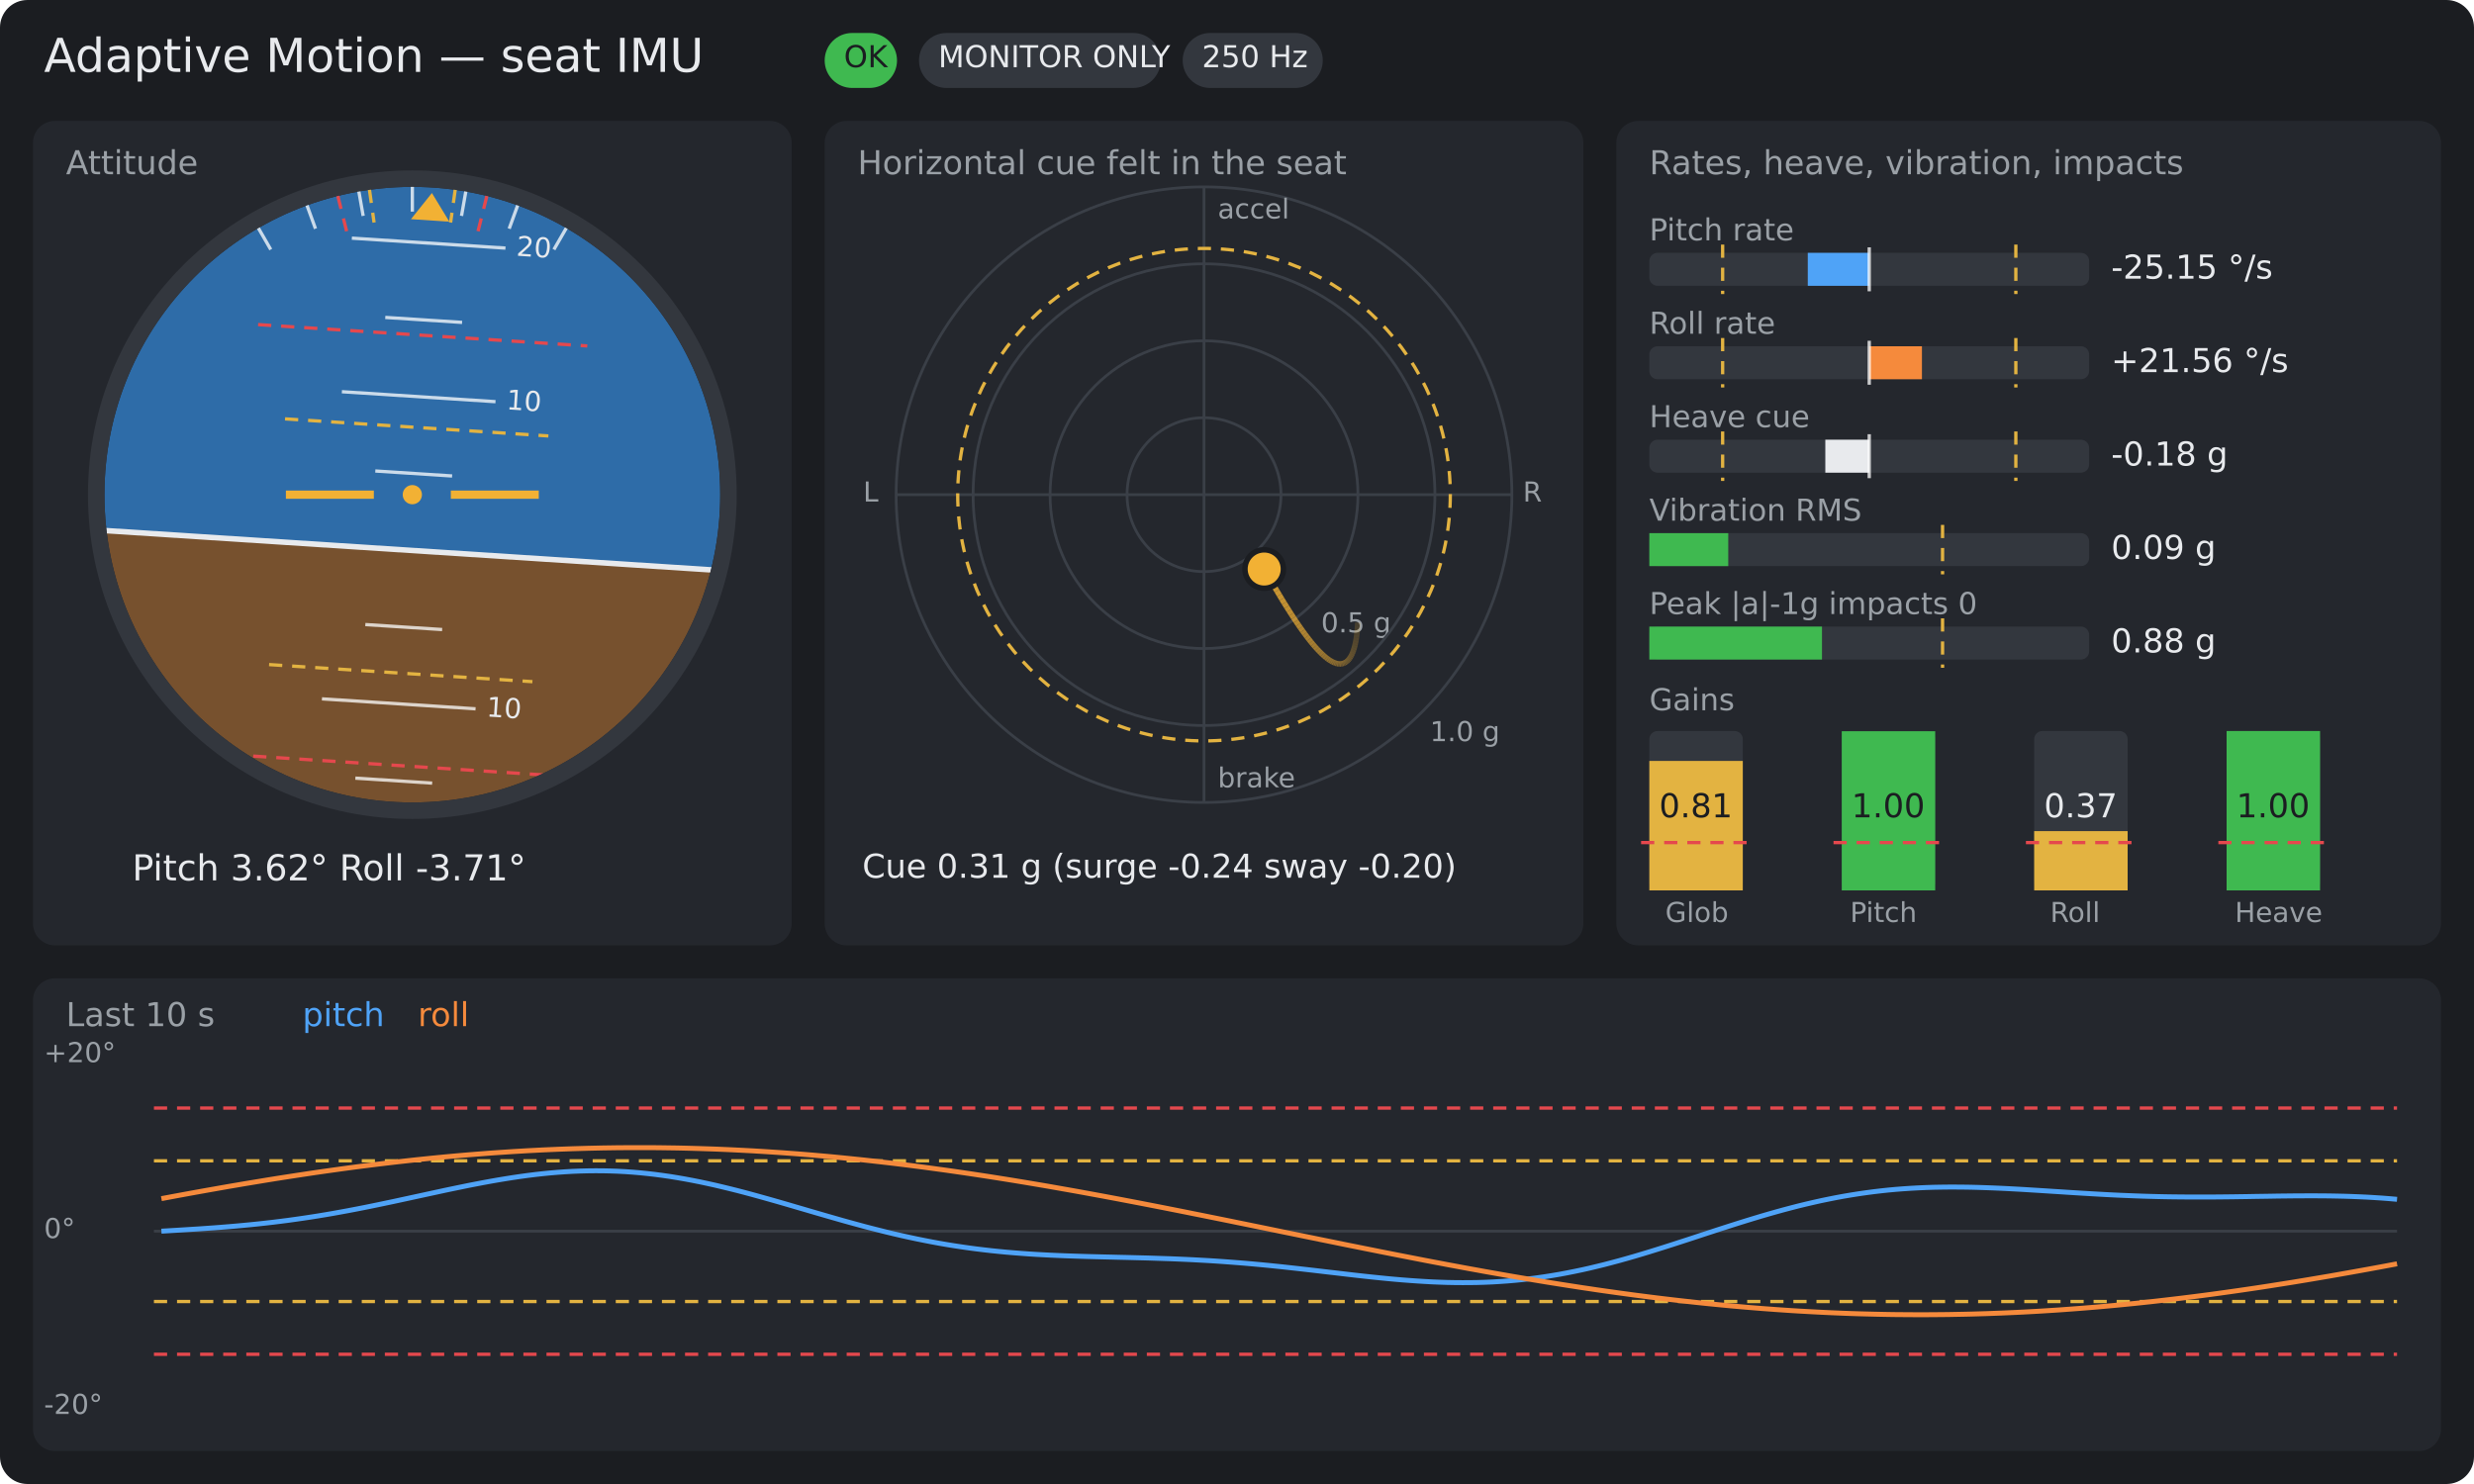
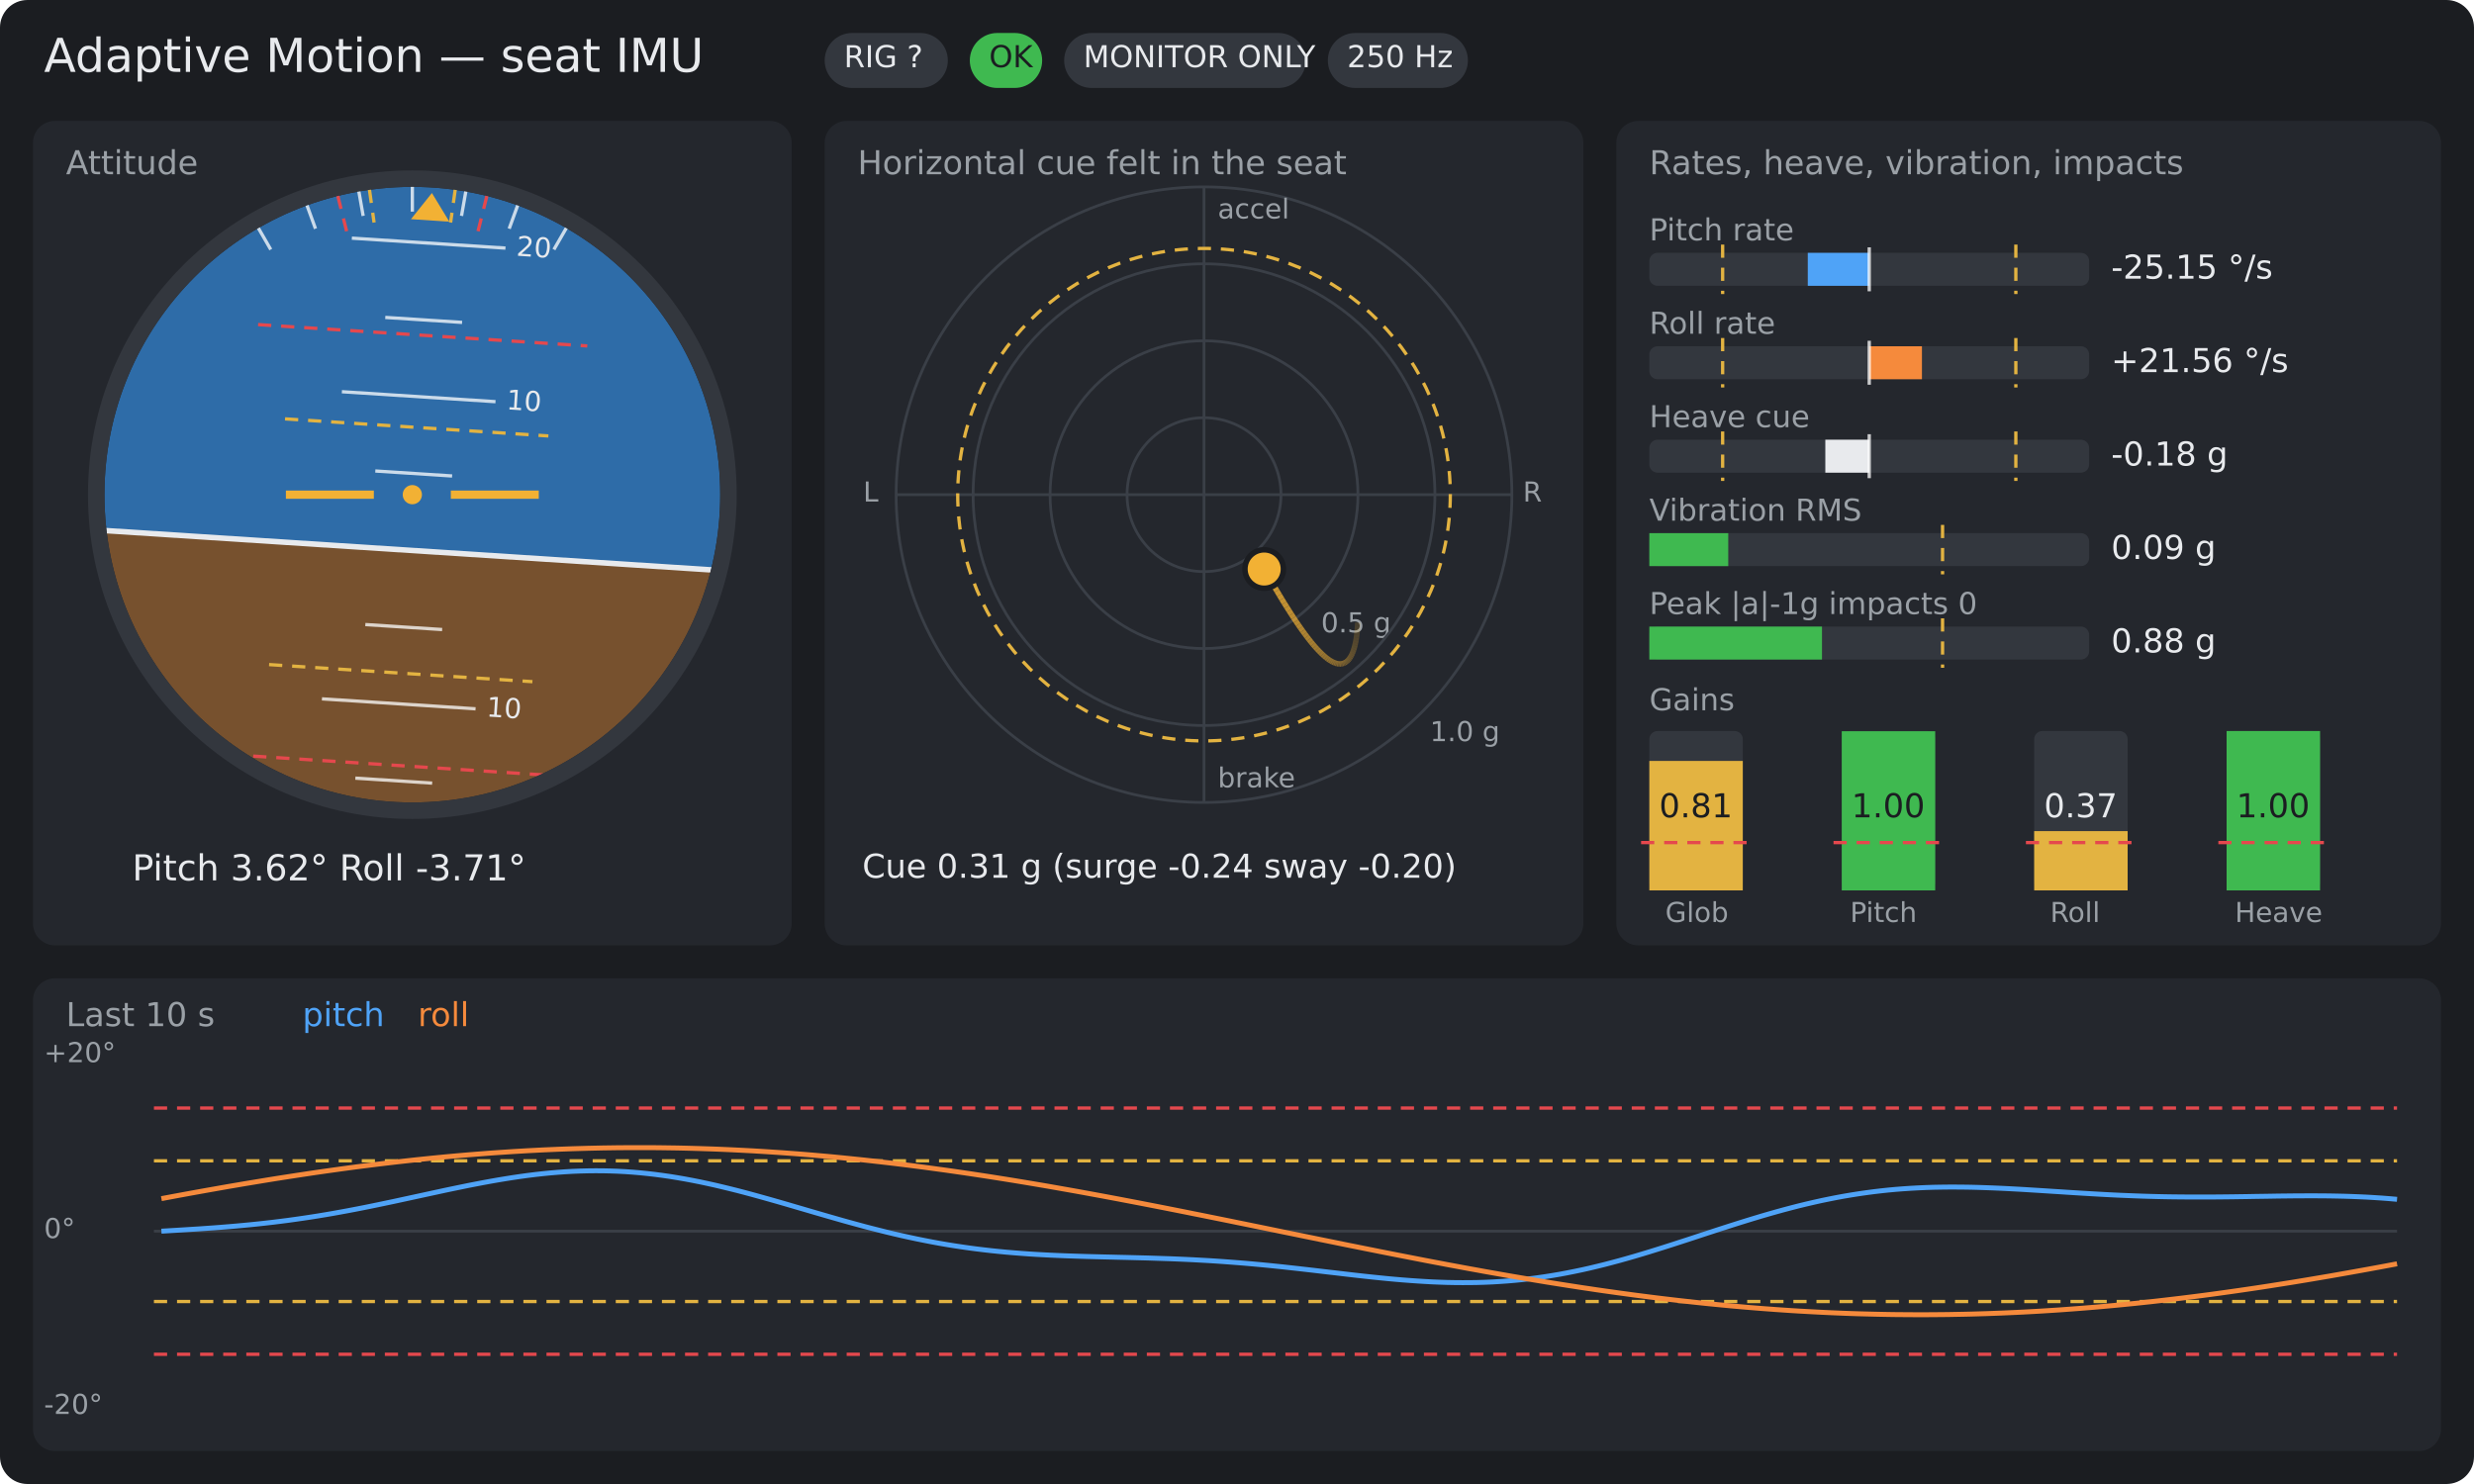
<svg xmlns="http://www.w3.org/2000/svg" width="900" height="540" viewBox="0 0 900 540">
  <g transform="translate(0,0)">
    <g transform="scale(1,1)">
      <rect x="0" y="0" width="900" height="540" rx="10" fill="rgba(27,29,33,1)" stroke="none" />
      <text x="16" y="26.15" font-family="Segoe UI, DejaVu Sans, sans-serif" font-size="17" fill="rgba(232,234,237,1)">Adaptive Motion — seat IMU</text>
-       <rect x="300" y="12" width="26.32" height="20" rx="10" fill="rgba(63,185,80,1)" stroke="none" />
-       <text x="307" y="24.45" font-family="Segoe UI, DejaVu Sans, sans-serif" font-size="11" fill="rgba(27,29,33,1)">OK</text>
-       <rect x="334.32" y="12" width="87.92" height="20" rx="10" fill="rgba(51,55,62,1)" stroke="none" />
-       <text x="341.32" y="24.45" font-family="Segoe UI, DejaVu Sans, sans-serif" font-size="11" fill="rgba(232,234,237,1)">MONITOR ONLY</text>
-       <rect x="430.24" y="12" width="50.96" height="20" rx="10" fill="rgba(51,55,62,1)" stroke="none" />
-       <text x="437.24" y="24.45" font-family="Segoe UI, DejaVu Sans, sans-serif" font-size="11" fill="rgba(232,234,237,1)">250 Hz</text>
+       <rect x="300" y="12" width="44.8" height="20" rx="10" fill="rgba(51,55,62,1)" stroke="none" />
+       <text x="307" y="24.45" font-family="Segoe UI, DejaVu Sans, sans-serif" font-size="11" fill="rgba(232,234,237,1)">RIG ?</text>
+       <rect x="352.8" y="12" width="26.32" height="20" rx="10" fill="rgba(63,185,80,1)" stroke="none" />
+       <text x="359.8" y="24.45" font-family="Segoe UI, DejaVu Sans, sans-serif" font-size="11" fill="rgba(27,29,33,1)">OK</text>
+       <rect x="387.12" y="12" width="87.92" height="20" rx="10" fill="rgba(51,55,62,1)" stroke="none" />
+       <text x="394.12" y="24.45" font-family="Segoe UI, DejaVu Sans, sans-serif" font-size="11" fill="rgba(232,234,237,1)">MONITOR ONLY</text>
+       <rect x="483.04" y="12" width="50.96" height="20" rx="10" fill="rgba(51,55,62,1)" stroke="none" />
+       <text x="490.04" y="24.45" font-family="Segoe UI, DejaVu Sans, sans-serif" font-size="11" fill="rgba(232,234,237,1)">250 Hz</text>
      <rect x="12" y="44" width="276" height="300" rx="8" fill="rgba(36,39,45,1)" stroke="none" />
      <rect x="300" y="44" width="276" height="300" rx="8" fill="rgba(36,39,45,1)" stroke="none" />
      <rect x="588" y="44" width="300" height="300" rx="8" fill="rgba(36,39,45,1)" stroke="none" />
      <rect x="12" y="356" width="876" height="172" rx="8" fill="rgba(36,39,45,1)" stroke="none" />
      <clipPath id="c1">
        <ellipse cx="150" cy="180" rx="112" ry="112" />
      </clipPath>
      <g clip-path="url(#c1)">
        <g transform="rotate(3.713,150,180)">
          <g transform="translate(0,20.274)">
            <rect x="-186" y="-156" width="672" height="336" rx="0" fill="rgba(46,108,168,1)" stroke="none" />
            <rect x="-186" y="180" width="672" height="336" rx="0" fill="rgba(119,81,46,1)" stroke="none" />
            <line x1="-186" y1="180" x2="486" y2="180" stroke="rgba(232,234,237,1)" stroke-width="2" />
            <line x1="122" y1="292" x2="178" y2="292" stroke="rgba(255,255,255,0.753)" stroke-width="1.2" />
            <text x="182" y="294.5" font-family="Segoe UI, DejaVu Sans, sans-serif" font-size="10" fill="rgba(232,234,237,1)">20</text>
            <line x1="136" y1="264" x2="164" y2="264" stroke="rgba(255,255,255,0.753)" stroke-width="1.2" />
            <line x1="122" y1="236" x2="178" y2="236" stroke="rgba(255,255,255,0.753)" stroke-width="1.2" />
            <text x="182" y="238.5" font-family="Segoe UI, DejaVu Sans, sans-serif" font-size="10" fill="rgba(232,234,237,1)">10</text>
            <line x1="136" y1="208" x2="164" y2="208" stroke="rgba(255,255,255,0.753)" stroke-width="1.2" />
            <line x1="136" y1="152" x2="164" y2="152" stroke="rgba(255,255,255,0.753)" stroke-width="1.2" />
            <line x1="122" y1="124" x2="178" y2="124" stroke="rgba(255,255,255,0.753)" stroke-width="1.2" />
            <text x="182" y="126.5" font-family="Segoe UI, DejaVu Sans, sans-serif" font-size="10" fill="rgba(232,234,237,1)">10</text>
            <line x1="136" y1="96" x2="164" y2="96" stroke="rgba(255,255,255,0.753)" stroke-width="1.2" />
            <line x1="122" y1="68" x2="178" y2="68" stroke="rgba(255,255,255,0.753)" stroke-width="1.2" />
            <text x="182" y="70.5" font-family="Segoe UI, DejaVu Sans, sans-serif" font-size="10" fill="rgba(232,234,237,1)">20</text>
            <line x1="102" y1="135.2" x2="198" y2="135.2" stroke="rgba(227,179,65,1)" stroke-width="1.2" stroke-dasharray="4.8,3.6" />
            <line x1="90" y1="101.6" x2="210" y2="101.6" stroke="rgba(229,72,77,1)" stroke-width="1.2" stroke-dasharray="4.8,3.6" />
            <line x1="102" y1="224.8" x2="198" y2="224.8" stroke="rgba(227,179,65,1)" stroke-width="1.2" stroke-dasharray="4.8,3.6" />
            <line x1="90" y1="258.4" x2="210" y2="258.4" stroke="rgba(229,72,77,1)" stroke-width="1.2" stroke-dasharray="4.8,3.6" />
          </g>
        </g>
      </g>
      <ellipse cx="150" cy="180" rx="115" ry="115" fill="none" stroke="rgba(51,55,62,1)" stroke-width="6" />
      <line x1="206" y1="83.01" x2="201.5" y2="90.8" stroke="rgba(255,255,255,0.753)" stroke-width="1.2" />
      <line x1="188.31" y1="74.75" x2="185.23" y2="83.21" stroke="rgba(255,255,255,0.753)" stroke-width="1.2" />
      <line x1="169.45" y1="69.7" x2="167.89" y2="78.56" stroke="rgba(255,255,255,0.753)" stroke-width="1.2" />
      <line x1="150" y1="68" x2="150" y2="77" stroke="rgba(255,255,255,0.753)" stroke-width="1.2" />
      <line x1="130.55" y1="69.7" x2="132.11" y2="78.56" stroke="rgba(255,255,255,0.753)" stroke-width="1.2" />
      <line x1="111.69" y1="74.75" x2="114.77" y2="83.21" stroke="rgba(255,255,255,0.753)" stroke-width="1.2" />
      <line x1="94" y1="83.01" x2="98.5" y2="90.8" stroke="rgba(255,255,255,0.753)" stroke-width="1.2" />
      <line x1="134.41" y1="69.09" x2="136.08" y2="80.97" stroke="rgba(227,179,65,1)" stroke-width="1.2" stroke-dasharray="4.8,3.6" />
      <line x1="165.59" y1="69.09" x2="163.92" y2="80.97" stroke="rgba(227,179,65,1)" stroke-width="1.2" stroke-dasharray="4.8,3.6" />
      <line x1="122.9" y1="71.33" x2="126.29" y2="84.91" stroke="rgba(229,72,77,1)" stroke-width="1.2" stroke-dasharray="4.8,3.6" />
      <line x1="177.1" y1="71.33" x2="173.71" y2="84.91" stroke="rgba(229,72,77,1)" stroke-width="1.2" stroke-dasharray="4.8,3.6" />
      <g transform="rotate(3.713,150,180)">
        <path d="M150 70 L143 80 L157 80 Z" fill="rgba(242,177,52,1)" stroke="none" />
      </g>
      <line x1="104" y1="180" x2="136" y2="180" stroke="rgba(242,177,52,1)" stroke-width="3" />
      <line x1="164" y1="180" x2="196" y2="180" stroke="rgba(242,177,52,1)" stroke-width="3" />
      <ellipse cx="150" cy="180" rx="3.5" ry="3.5" fill="rgba(242,177,52,1)" stroke="none" />
      <text x="48.08" y="320.35" font-family="Segoe UI, DejaVu Sans, sans-serif" font-size="13" fill="rgba(232,234,237,1)">Pitch   3.62°   Roll  -3.71°</text>
      <text x="24" y="63.4" font-family="Segoe UI, DejaVu Sans, sans-serif" font-size="12" fill="rgba(154,160,166,1)">Attitude</text>
      <ellipse cx="438" cy="180" rx="28" ry="28" fill="none" stroke="rgba(58,63,71,1)" stroke-width="1" />
      <ellipse cx="438" cy="180" rx="56" ry="56" fill="none" stroke="rgba(58,63,71,1)" stroke-width="1" />
      <text x="480.59" y="230.09" font-family="Segoe UI, DejaVu Sans, sans-serif" font-size="10" fill="rgba(154,160,166,1)">0.5 g</text>
      <ellipse cx="438" cy="180" rx="84" ry="84" fill="none" stroke="rgba(58,63,71,1)" stroke-width="1" />
      <ellipse cx="438" cy="180" rx="112" ry="112" fill="none" stroke="rgba(58,63,71,1)" stroke-width="1" />
      <text x="520.18" y="269.68" font-family="Segoe UI, DejaVu Sans, sans-serif" font-size="10" fill="rgba(154,160,166,1)">1.0 g</text>
      <line x1="326" y1="180" x2="550" y2="180" stroke="rgba(58,63,71,1)" stroke-width="1" />
      <line x1="438" y1="68" x2="438" y2="292" stroke="rgba(58,63,71,1)" stroke-width="1" />
      <ellipse cx="438" cy="180" rx="89.6" ry="89.6" fill="none" stroke="rgba(227,179,65,1)" stroke-width="1.2" stroke-dasharray="4.8,3.6" />
      <text x="443" y="79.5" font-family="Segoe UI, DejaVu Sans, sans-serif" font-size="10" fill="rgba(154,160,166,1)">accel</text>
      <text x="443" y="286.5" font-family="Segoe UI, DejaVu Sans, sans-serif" font-size="10" fill="rgba(154,160,166,1)">brake</text>
      <text x="314" y="182.5" font-family="Segoe UI, DejaVu Sans, sans-serif" font-size="10" fill="rgba(154,160,166,1)">L</text>
      <text x="554" y="182.5" font-family="Segoe UI, DejaVu Sans, sans-serif" font-size="10" fill="rgba(154,160,166,1)">R</text>
      <line x1="493.93" y1="226.55" x2="493.87" y2="227.74" stroke="rgba(242,177,52,0.165)" stroke-width="2" />
      <line x1="493.87" y1="227.74" x2="493.79" y2="228.89" stroke="rgba(242,177,52,0.176)" stroke-width="2" />
      <line x1="493.79" y1="228.89" x2="493.69" y2="229.99" stroke="rgba(242,177,52,0.188)" stroke-width="2" />
      <line x1="493.69" y1="229.99" x2="493.57" y2="231.05" stroke="rgba(242,177,52,0.2)" stroke-width="2" />
      <line x1="493.57" y1="231.05" x2="493.43" y2="232.06" stroke="rgba(242,177,52,0.212)" stroke-width="2" />
      <line x1="493.43" y1="232.06" x2="493.28" y2="233.02" stroke="rgba(242,177,52,0.224)" stroke-width="2" />
      <line x1="493.28" y1="233.02" x2="493.1" y2="233.94" stroke="rgba(242,177,52,0.235)" stroke-width="2" />
      <line x1="493.1" y1="233.94" x2="492.91" y2="234.81" stroke="rgba(242,177,52,0.247)" stroke-width="2" />
      <line x1="492.91" y1="234.81" x2="492.7" y2="235.63" stroke="rgba(242,177,52,0.259)" stroke-width="2" />
      <line x1="492.7" y1="235.63" x2="492.47" y2="236.4" stroke="rgba(242,177,52,0.271)" stroke-width="2" />
      <line x1="492.47" y1="236.4" x2="492.22" y2="237.11" stroke="rgba(242,177,52,0.278)" stroke-width="2" />
      <line x1="492.22" y1="237.11" x2="491.96" y2="237.78" stroke="rgba(242,177,52,0.29)" stroke-width="2" />
      <line x1="491.96" y1="237.78" x2="491.67" y2="238.4" stroke="rgba(242,177,52,0.302)" stroke-width="2" />
      <line x1="491.67" y1="238.4" x2="491.37" y2="238.96" stroke="rgba(242,177,52,0.314)" stroke-width="2" />
      <line x1="491.37" y1="238.96" x2="491.05" y2="239.47" stroke="rgba(242,177,52,0.325)" stroke-width="2" />
      <line x1="491.05" y1="239.47" x2="490.71" y2="239.92" stroke="rgba(242,177,52,0.337)" stroke-width="2" />
      <line x1="490.71" y1="239.92" x2="490.36" y2="240.32" stroke="rgba(242,177,52,0.349)" stroke-width="2" />
      <line x1="490.36" y1="240.32" x2="489.99" y2="240.67" stroke="rgba(242,177,52,0.361)" stroke-width="2" />
      <line x1="489.99" y1="240.67" x2="489.6" y2="240.96" stroke="rgba(242,177,52,0.373)" stroke-width="2" />
      <line x1="489.6" y1="240.96" x2="489.19" y2="241.2" stroke="rgba(242,177,52,0.384)" stroke-width="2" />
      <line x1="489.19" y1="241.2" x2="488.76" y2="241.38" stroke="rgba(242,177,52,0.392)" stroke-width="2" />
      <line x1="488.76" y1="241.38" x2="488.32" y2="241.51" stroke="rgba(242,177,52,0.404)" stroke-width="2" />
      <line x1="488.32" y1="241.51" x2="487.86" y2="241.58" stroke="rgba(242,177,52,0.416)" stroke-width="2" />
      <line x1="487.86" y1="241.58" x2="487.39" y2="241.6" stroke="rgba(242,177,52,0.427)" stroke-width="2" />
      <line x1="487.39" y1="241.6" x2="486.89" y2="241.56" stroke="rgba(242,177,52,0.439)" stroke-width="2" />
      <line x1="486.89" y1="241.56" x2="486.38" y2="241.47" stroke="rgba(242,177,52,0.451)" stroke-width="2" />
      <line x1="486.38" y1="241.47" x2="485.86" y2="241.32" stroke="rgba(242,177,52,0.463)" stroke-width="2" />
      <line x1="485.86" y1="241.32" x2="485.32" y2="241.11" stroke="rgba(242,177,52,0.475)" stroke-width="2" />
      <line x1="485.32" y1="241.11" x2="484.76" y2="240.85" stroke="rgba(242,177,52,0.486)" stroke-width="2" />
      <line x1="484.76" y1="240.85" x2="484.19" y2="240.54" stroke="rgba(242,177,52,0.498)" stroke-width="2" />
      <line x1="484.19" y1="240.54" x2="483.6" y2="240.17" stroke="rgba(242,177,52,0.51)" stroke-width="2" />
      <line x1="483.6" y1="240.17" x2="483" y2="239.75" stroke="rgba(242,177,52,0.518)" stroke-width="2" />
      <line x1="483" y1="239.75" x2="482.38" y2="239.27" stroke="rgba(242,177,52,0.529)" stroke-width="2" />
      <line x1="482.38" y1="239.27" x2="481.74" y2="238.74" stroke="rgba(242,177,52,0.541)" stroke-width="2" />
      <line x1="481.74" y1="238.74" x2="481.1" y2="238.16" stroke="rgba(242,177,52,0.553)" stroke-width="2" />
      <line x1="481.1" y1="238.16" x2="480.43" y2="237.52" stroke="rgba(242,177,52,0.565)" stroke-width="2" />
      <line x1="480.43" y1="237.52" x2="479.76" y2="236.83" stroke="rgba(242,177,52,0.576)" stroke-width="2" />
      <line x1="479.76" y1="236.83" x2="479.07" y2="236.09" stroke="rgba(242,177,52,0.588)" stroke-width="2" />
      <line x1="479.07" y1="236.09" x2="478.36" y2="235.31" stroke="rgba(242,177,52,0.6)" stroke-width="2" />
      <line x1="478.36" y1="235.31" x2="477.64" y2="234.47" stroke="rgba(242,177,52,0.612)" stroke-width="2" />
      <line x1="477.64" y1="234.47" x2="476.91" y2="233.58" stroke="rgba(242,177,52,0.624)" stroke-width="2" />
      <line x1="476.91" y1="233.58" x2="476.17" y2="232.64" stroke="rgba(242,177,52,0.631)" stroke-width="2" />
      <line x1="476.17" y1="232.64" x2="475.41" y2="231.66" stroke="rgba(242,177,52,0.643)" stroke-width="2" />
      <line x1="475.41" y1="231.66" x2="474.64" y2="230.63" stroke="rgba(242,177,52,0.655)" stroke-width="2" />
      <line x1="474.64" y1="230.63" x2="473.86" y2="229.56" stroke="rgba(242,177,52,0.667)" stroke-width="2" />
      <line x1="473.86" y1="229.56" x2="473.06" y2="228.44" stroke="rgba(242,177,52,0.678)" stroke-width="2" />
      <line x1="473.06" y1="228.44" x2="472.25" y2="227.27" stroke="rgba(242,177,52,0.69)" stroke-width="2" />
      <line x1="472.25" y1="227.27" x2="471.44" y2="226.07" stroke="rgba(242,177,52,0.702)" stroke-width="2" />
      <line x1="471.44" y1="226.07" x2="470.61" y2="224.82" stroke="rgba(242,177,52,0.714)" stroke-width="2" />
      <line x1="470.61" y1="224.82" x2="469.77" y2="223.53" stroke="rgba(242,177,52,0.725)" stroke-width="2" />
      <line x1="469.77" y1="223.53" x2="468.92" y2="222.2" stroke="rgba(242,177,52,0.737)" stroke-width="2" />
      <line x1="468.92" y1="222.2" x2="468.06" y2="220.84" stroke="rgba(242,177,52,0.745)" stroke-width="2" />
      <line x1="468.06" y1="220.84" x2="467.18" y2="219.44" stroke="rgba(242,177,52,0.757)" stroke-width="2" />
      <line x1="467.18" y1="219.44" x2="466.3" y2="218" stroke="rgba(242,177,52,0.769)" stroke-width="2" />
      <line x1="466.3" y1="218" x2="465.41" y2="216.53" stroke="rgba(242,177,52,0.78)" stroke-width="2" />
      <line x1="465.41" y1="216.53" x2="464.51" y2="215.02" stroke="rgba(242,177,52,0.792)" stroke-width="2" />
      <line x1="464.51" y1="215.02" x2="463.6" y2="213.49" stroke="rgba(242,177,52,0.804)" stroke-width="2" />
      <line x1="463.6" y1="213.49" x2="462.69" y2="211.92" stroke="rgba(242,177,52,0.816)" stroke-width="2" />
      <line x1="462.69" y1="211.92" x2="461.76" y2="210.33" stroke="rgba(242,177,52,0.827)" stroke-width="2" />
      <line x1="461.76" y1="210.33" x2="460.83" y2="208.71" stroke="rgba(242,177,52,0.839)" stroke-width="2" />
      <line x1="460.83" y1="208.71" x2="459.89" y2="207.06" stroke="rgba(242,177,52,0.851)" stroke-width="2" />
      <ellipse cx="459.89" cy="207.06" rx="7" ry="7" fill="rgba(242,177,52,1)" stroke="rgba(27,29,33,1)" stroke-width="2" />
      <text x="313.68" y="319.4" font-family="Segoe UI, DejaVu Sans, sans-serif" font-size="12" fill="rgba(232,234,237,1)">Cue 0.31 g  (surge -0.24  sway -0.20)</text>
      <text x="312" y="63.4" font-family="Segoe UI, DejaVu Sans, sans-serif" font-size="12" fill="rgba(154,160,166,1)">Horizontal cue felt in the seat</text>
      <text x="600" y="63.4" font-family="Segoe UI, DejaVu Sans, sans-serif" font-size="12" fill="rgba(154,160,166,1)">Rates, heave, vibration, impacts</text>
      <text x="600" y="87.45" font-family="Segoe UI, DejaVu Sans, sans-serif" font-size="11" fill="rgba(154,160,166,1)">Pitch rate</text>
      <rect x="600" y="92" width="160" height="12" rx="3" fill="rgba(51,55,62,1)" stroke="none" />
      <rect x="657.64" y="92" width="22.36" height="12" rx="0" fill="rgba(79,163,247,1)" stroke="none" />
      <line x1="733.33" y1="89" x2="733.33" y2="107" stroke="rgba(227,179,65,1)" stroke-width="1.2" stroke-dasharray="4.8,3.6" />
      <line x1="626.67" y1="89" x2="626.67" y2="107" stroke="rgba(227,179,65,1)" stroke-width="1.2" stroke-dasharray="4.8,3.6" />
      <line x1="680" y1="90" x2="680" y2="106" stroke="rgba(255,255,255,0.753)" stroke-width="1.2" />
      <text x="768" y="101.4" font-family="Segoe UI, DejaVu Sans, sans-serif" font-size="12" fill="rgba(232,234,237,1)">-25.15 °/s</text>
      <text x="600" y="121.45" font-family="Segoe UI, DejaVu Sans, sans-serif" font-size="11" fill="rgba(154,160,166,1)">Roll rate</text>
      <rect x="600" y="126" width="160" height="12" rx="3" fill="rgba(51,55,62,1)" stroke="none" />
      <rect x="680" y="126" width="19.17" height="12" rx="0" fill="rgba(245,138,60,1)" stroke="none" />
      <line x1="733.33" y1="123" x2="733.33" y2="141" stroke="rgba(227,179,65,1)" stroke-width="1.2" stroke-dasharray="4.8,3.6" />
      <line x1="626.67" y1="123" x2="626.67" y2="141" stroke="rgba(227,179,65,1)" stroke-width="1.2" stroke-dasharray="4.8,3.6" />
      <line x1="680" y1="124" x2="680" y2="140" stroke="rgba(255,255,255,0.753)" stroke-width="1.2" />
      <text x="768" y="135.4" font-family="Segoe UI, DejaVu Sans, sans-serif" font-size="12" fill="rgba(232,234,237,1)">+21.56 °/s</text>
      <text x="600" y="155.45" font-family="Segoe UI, DejaVu Sans, sans-serif" font-size="11" fill="rgba(154,160,166,1)">Heave cue</text>
      <rect x="600" y="160" width="160" height="12" rx="3" fill="rgba(51,55,62,1)" stroke="none" />
      <rect x="664.02" y="160" width="15.98" height="12" rx="0" fill="rgba(232,234,237,1)" stroke="none" />
      <line x1="733.33" y1="157" x2="733.33" y2="175" stroke="rgba(227,179,65,1)" stroke-width="1.2" stroke-dasharray="4.8,3.6" />
      <line x1="626.67" y1="157" x2="626.67" y2="175" stroke="rgba(227,179,65,1)" stroke-width="1.2" stroke-dasharray="4.8,3.6" />
      <line x1="680" y1="158" x2="680" y2="174" stroke="rgba(255,255,255,0.753)" stroke-width="1.2" />
      <text x="768" y="169.4" font-family="Segoe UI, DejaVu Sans, sans-serif" font-size="12" fill="rgba(232,234,237,1)">-0.18 g</text>
      <text x="600" y="189.45" font-family="Segoe UI, DejaVu Sans, sans-serif" font-size="11" fill="rgba(154,160,166,1)">Vibration RMS</text>
      <rect x="600" y="194" width="160" height="12" rx="3" fill="rgba(51,55,62,1)" stroke="none" />
      <rect x="600" y="194" width="28.71" height="12" rx="0" fill="rgba(63,185,80,1)" stroke="none" />
      <line x1="706.67" y1="191" x2="706.67" y2="209" stroke="rgba(227,179,65,1)" stroke-width="1.2" stroke-dasharray="4.8,3.6" />
      <text x="768" y="203.4" font-family="Segoe UI, DejaVu Sans, sans-serif" font-size="12" fill="rgba(232,234,237,1)">0.09 g</text>
      <text x="600" y="223.45" font-family="Segoe UI, DejaVu Sans, sans-serif" font-size="11" fill="rgba(154,160,166,1)">Peak |a|-1g   impacts 0</text>
      <rect x="600" y="228" width="160" height="12" rx="3" fill="rgba(51,55,62,1)" stroke="none" />
      <rect x="600" y="228" width="62.81" height="12" rx="0" fill="rgba(63,185,80,1)" stroke="none" />
      <line x1="706.67" y1="225" x2="706.67" y2="243" stroke="rgba(227,179,65,1)" stroke-width="1.2" stroke-dasharray="4.8,3.6" />
      <text x="768" y="237.4" font-family="Segoe UI, DejaVu Sans, sans-serif" font-size="12" fill="rgba(232,234,237,1)">0.88 g</text>
      <text x="600" y="258.45" font-family="Segoe UI, DejaVu Sans, sans-serif" font-size="11" fill="rgba(154,160,166,1)">Gains</text>
      <rect x="600" y="266" width="34" height="58" rx="3" fill="rgba(51,55,62,1)" stroke="none" />
      <rect x="600" y="276.89" width="34" height="47.11" rx="0" fill="rgba(227,179,65,1)" stroke="none" />
      <line x1="597" y1="306.6" x2="637" y2="306.6" stroke="rgba(229,72,77,1)" stroke-width="1.2" stroke-dasharray="4.8,3.6" />
      <text x="603.56" y="297.4" font-family="Segoe UI, DejaVu Sans, sans-serif" font-size="12" fill="rgba(27,29,33,1)">0.81</text>
      <text x="605.8" y="335.5" font-family="Segoe UI, DejaVu Sans, sans-serif" font-size="10" fill="rgba(154,160,166,1)">Glob</text>
      <rect x="670" y="266" width="34" height="58" rx="3" fill="rgba(51,55,62,1)" stroke="none" />
      <rect x="670" y="266.08" width="34" height="57.92" rx="0" fill="rgba(63,185,80,1)" stroke="none" />
      <line x1="667" y1="306.6" x2="707" y2="306.6" stroke="rgba(229,72,77,1)" stroke-width="1.2" stroke-dasharray="4.8,3.6" />
      <text x="673.56" y="297.4" font-family="Segoe UI, DejaVu Sans, sans-serif" font-size="12" fill="rgba(27,29,33,1)">1.00</text>
      <text x="673" y="335.5" font-family="Segoe UI, DejaVu Sans, sans-serif" font-size="10" fill="rgba(154,160,166,1)">Pitch</text>
      <rect x="740" y="266" width="34" height="58" rx="3" fill="rgba(51,55,62,1)" stroke="none" />
      <rect x="740" y="302.43" width="34" height="21.57" rx="0" fill="rgba(227,179,65,1)" stroke="none" />
      <line x1="737" y1="306.6" x2="777" y2="306.6" stroke="rgba(229,72,77,1)" stroke-width="1.2" stroke-dasharray="4.8,3.6" />
      <text x="743.56" y="297.4" font-family="Segoe UI, DejaVu Sans, sans-serif" font-size="12" fill="rgba(232,234,237,1)">0.37</text>
      <text x="745.8" y="335.5" font-family="Segoe UI, DejaVu Sans, sans-serif" font-size="10" fill="rgba(154,160,166,1)">Roll</text>
      <rect x="810" y="266" width="34" height="58" rx="3" fill="rgba(51,55,62,1)" stroke="none" />
      <rect x="810" y="266" width="34" height="58" rx="0" fill="rgba(63,185,80,1)" stroke="none" />
      <line x1="807" y1="306.6" x2="847" y2="306.6" stroke="rgba(229,72,77,1)" stroke-width="1.2" stroke-dasharray="4.8,3.6" />
      <text x="813.56" y="297.4" font-family="Segoe UI, DejaVu Sans, sans-serif" font-size="12" fill="rgba(27,29,33,1)">1.00</text>
      <text x="813" y="335.5" font-family="Segoe UI, DejaVu Sans, sans-serif" font-size="10" fill="rgba(154,160,166,1)">Heave</text>
      <text x="24" y="373.4" font-family="Segoe UI, DejaVu Sans, sans-serif" font-size="12" fill="rgba(154,160,166,1)">Last 10 s</text>
      <text x="110" y="373.4" font-family="Segoe UI, DejaVu Sans, sans-serif" font-size="12" fill="rgba(79,163,247,1)">pitch</text>
      <text x="152" y="373.4" font-family="Segoe UI, DejaVu Sans, sans-serif" font-size="12" fill="rgba(245,138,60,1)">roll</text>
      <line x1="56" y1="448" x2="872" y2="448" stroke="rgba(58,63,71,1)" stroke-width="1" />
      <line x1="56" y1="422.4" x2="872" y2="422.4" stroke="rgba(227,179,65,1)" stroke-width="1.2" stroke-dasharray="4.8,3.6" />
      <line x1="56" y1="403.2" x2="872" y2="403.2" stroke="rgba(229,72,77,1)" stroke-width="1.2" stroke-dasharray="4.8,3.6" />
      <text x="16" y="386.5" font-family="Segoe UI, DejaVu Sans, sans-serif" font-size="10" fill="rgba(154,160,166,1)">+20°</text>
      <line x1="56" y1="473.6" x2="872" y2="473.6" stroke="rgba(227,179,65,1)" stroke-width="1.2" stroke-dasharray="4.8,3.6" />
      <line x1="56" y1="492.8" x2="872" y2="492.8" stroke="rgba(229,72,77,1)" stroke-width="1.2" stroke-dasharray="4.8,3.6" />
      <text x="16" y="514.5" font-family="Segoe UI, DejaVu Sans, sans-serif" font-size="10" fill="rgba(154,160,166,1)">-20°</text>
      <text x="16" y="450.5" font-family="Segoe UI, DejaVu Sans, sans-serif" font-size="10" fill="rgba(154,160,166,1)">0°</text>
      <path d="M58.72 448 L61.44 447.84 L64.16 447.68 L66.88 447.51 L69.6 447.34 L72.32 447.17 L75.04 446.98 L77.76 446.79 L80.48 446.58 L83.2 446.36 L85.92 446.13 L88.64 445.88 L91.36 445.62 L94.08 445.34 L96.8 445.04 L99.52 444.73 L102.24 444.39 L104.96 444.04 L107.68 443.66 L110.4 443.27 L113.12 442.86 L115.84 442.43 L118.56 441.98 L121.28 441.51 L124 441.02 L126.72 440.52 L129.44 440 L132.16 439.47 L134.88 438.92 L137.6 438.36 L140.32 437.79 L143.04 437.22 L145.76 436.63 L148.48 436.04 L151.2 435.45 L153.92 434.86 L156.64 434.27 L159.36 433.68 L162.08 433.09 L164.8 432.52 L167.52 431.96 L170.24 431.4 L172.96 430.87 L175.68 430.35 L178.4 429.85 L181.12 429.37 L183.84 428.92 L186.56 428.49 L189.28 428.09 L192 427.72 L194.72 427.38 L197.44 427.08 L200.16 426.81 L202.88 426.58 L205.6 426.39 L208.32 426.23 L211.04 426.12 L213.76 426.05 L216.48 426.02 L219.2 426.03 L221.92 426.09 L224.64 426.19 L227.36 426.33 L230.08 426.52 L232.8 426.75 L235.52 427.03 L238.24 427.34 L240.96 427.7 L243.68 428.09 L246.4 428.53 L249.12 429 L251.84 429.51 L254.56 430.05 L257.28 430.63 L260 431.23 L262.72 431.87 L265.44 432.53 L268.16 433.21 L270.88 433.92 L273.6 434.65 L276.32 435.4 L279.04 436.16 L281.76 436.93 L284.48 437.71 L287.2 438.5 L289.92 439.3 L292.64 440.09 L295.36 440.89 L298.08 441.68 L300.8 442.47 L303.52 443.25 L306.24 444.03 L308.96 444.79 L311.68 445.53 L314.4 446.27 L317.12 446.98 L319.84 447.67 L322.56 448.35 L325.28 449 L328 449.63 L330.72 450.23 L333.44 450.81 L336.16 451.36 L338.88 451.89 L341.6 452.39 L344.32 452.86 L347.04 453.3 L349.76 453.71 L352.48 454.1 L355.2 454.46 L357.92 454.79 L360.64 455.1 L363.36 455.38 L366.08 455.64 L368.8 455.87 L371.52 456.08 L374.24 456.28 L376.96 456.45 L379.68 456.6 L382.4 456.74 L385.12 456.86 L387.84 456.97 L390.56 457.06 L393.28 457.15 L396 457.23 L398.72 457.3 L401.44 457.37 L404.16 457.43 L406.88 457.5 L409.6 457.56 L412.32 457.63 L415.04 457.7 L417.76 457.77 L420.48 457.86 L423.2 457.95 L425.92 458.04 L428.64 458.15 L431.36 458.27 L434.08 458.4 L436.8 458.55 L439.52 458.7 L442.24 458.87 L444.96 459.06 L447.68 459.26 L450.4 459.47 L453.12 459.69 L455.84 459.93 L458.56 460.18 L461.28 460.44 L464 460.72 L466.72 461 L469.44 461.3 L472.16 461.6 L474.88 461.91 L477.6 462.22 L480.32 462.54 L483.04 462.86 L485.76 463.17 L488.48 463.49 L491.2 463.81 L493.92 464.12 L496.64 464.42 L499.36 464.71 L502.08 464.99 L504.8 465.26 L507.52 465.51 L510.24 465.74 L512.96 465.95 L515.68 466.14 L518.4 466.31 L521.12 466.46 L523.84 466.57 L526.56 466.66 L529.28 466.71 L532 466.73 L534.72 466.72 L537.44 466.68 L540.16 466.6 L542.88 466.48 L545.6 466.32 L548.32 466.13 L551.04 465.9 L553.76 465.63 L556.48 465.31 L559.2 464.96 L561.92 464.57 L564.64 464.14 L567.36 463.68 L570.08 463.17 L572.8 462.63 L575.52 462.06 L578.24 461.45 L580.96 460.8 L583.68 460.13 L586.4 459.42 L589.12 458.69 L591.84 457.93 L594.56 457.15 L597.28 456.34 L600 455.52 L602.72 454.67 L605.44 453.82 L608.16 452.95 L610.88 452.07 L613.6 451.19 L616.32 450.3 L619.04 449.4 L621.76 448.51 L624.48 447.62 L627.2 446.74 L629.92 445.87 L632.64 445.01 L635.36 444.16 L638.08 443.33 L640.8 442.51 L643.52 441.72 L646.24 440.95 L648.96 440.2 L651.68 439.48 L654.4 438.78 L657.12 438.12 L659.84 437.49 L662.56 436.88 L665.28 436.32 L668 435.78 L670.72 435.28 L673.44 434.82 L676.16 434.39 L678.88 434 L681.6 433.64 L684.32 433.32 L687.04 433.03 L689.76 432.78 L692.48 432.57 L695.2 432.39 L697.92 432.24 L700.64 432.12 L703.36 432.03 L706.08 431.98 L708.8 431.95 L711.52 431.95 L714.24 431.97 L716.96 432.01 L719.68 432.08 L722.4 432.17 L725.12 432.27 L727.84 432.39 L730.56 432.52 L733.28 432.67 L736 432.82 L738.72 432.99 L741.44 433.16 L744.16 433.33 L746.88 433.51 L749.6 433.68 L752.32 433.86 L755.04 434.03 L757.76 434.2 L760.48 434.36 L763.2 434.52 L765.92 434.67 L768.64 434.81 L771.36 434.94 L774.08 435.05 L776.8 435.16 L779.52 435.26 L782.24 435.34 L784.96 435.41 L787.68 435.47 L790.4 435.51 L793.12 435.54 L795.84 435.56 L798.56 435.57 L801.28 435.57 L804 435.56 L806.72 435.55 L809.44 435.52 L812.16 435.49 L814.88 435.45 L817.6 435.41 L820.32 435.36 L823.04 435.32 L825.76 435.28 L828.48 435.23 L831.2 435.2 L833.92 435.17 L836.64 435.15 L839.36 435.14 L842.08 435.14 L844.8 435.15 L847.52 435.18 L850.24 435.23 L852.96 435.29 L855.68 435.38 L858.4 435.49 L861.12 435.62 L863.84 435.78 L866.56 435.96 L869.28 436.17 L872 436.41 " fill="none" stroke="rgba(79,163,247,1)" stroke-width="1.8" />
      <path d="M58.72 436.16 L61.44 435.65 L64.16 435.14 L66.88 434.64 L69.6 434.14 L72.32 433.65 L75.04 433.16 L77.76 432.68 L80.48 432.2 L83.2 431.72 L85.92 431.26 L88.64 430.79 L91.36 430.34 L94.08 429.89 L96.8 429.44 L99.52 429 L102.24 428.57 L104.96 428.15 L107.68 427.73 L110.4 427.32 L113.12 426.91 L115.84 426.51 L118.56 426.12 L121.28 425.74 L124 425.36 L126.72 424.99 L129.44 424.63 L132.16 424.28 L134.88 423.94 L137.6 423.6 L140.32 423.27 L143.04 422.95 L145.76 422.64 L148.48 422.34 L151.2 422.04 L153.92 421.76 L156.64 421.48 L159.36 421.21 L162.08 420.95 L164.8 420.7 L167.52 420.46 L170.24 420.23 L172.96 420.01 L175.68 419.8 L178.4 419.59 L181.12 419.4 L183.84 419.22 L186.56 419.04 L189.28 418.88 L192 418.72 L194.72 418.58 L197.44 418.44 L200.16 418.32 L202.88 418.2 L205.6 418.1 L208.32 418 L211.04 417.92 L213.76 417.84 L216.48 417.78 L219.2 417.72 L221.92 417.68 L224.64 417.64 L227.36 417.62 L230.08 417.6 L232.8 417.6 L235.52 417.61 L238.24 417.62 L240.96 417.65 L243.68 417.69 L246.4 417.73 L249.12 417.79 L251.84 417.86 L254.56 417.94 L257.28 418.03 L260 418.12 L262.72 418.23 L265.44 418.35 L268.16 418.48 L270.88 418.62 L273.6 418.76 L276.32 418.92 L279.04 419.09 L281.76 419.27 L284.48 419.45 L287.2 419.65 L289.92 419.85 L292.64 420.07 L295.36 420.29 L298.08 420.53 L300.8 420.77 L303.52 421.02 L306.24 421.29 L308.96 421.56 L311.68 421.84 L314.4 422.12 L317.12 422.42 L319.84 422.73 L322.56 423.04 L325.28 423.36 L328 423.69 L330.72 424.03 L333.44 424.38 L336.16 424.73 L338.88 425.1 L341.6 425.47 L344.32 425.84 L347.04 426.23 L349.76 426.62 L352.48 427.02 L355.2 427.43 L357.92 427.84 L360.64 428.26 L363.36 428.69 L366.08 429.12 L368.8 429.56 L371.52 430.01 L374.24 430.46 L376.96 430.92 L379.68 431.38 L382.4 431.85 L385.12 432.33 L387.84 432.81 L390.56 433.29 L393.28 433.78 L396 434.28 L398.72 434.78 L401.44 435.28 L404.16 435.79 L406.88 436.3 L409.6 436.82 L412.32 437.34 L415.04 437.86 L417.76 438.39 L420.48 438.92 L423.2 439.45 L425.92 439.99 L428.64 440.53 L431.36 441.07 L434.08 441.62 L436.8 442.16 L439.52 442.71 L442.24 443.26 L444.96 443.81 L447.68 444.36 L450.4 444.92 L453.12 445.47 L455.84 446.03 L458.56 446.58 L461.28 447.14 L464 447.7 L466.72 448.26 L469.44 448.81 L472.16 449.37 L474.88 449.93 L477.6 450.48 L480.32 451.04 L483.04 451.59 L485.76 452.14 L488.48 452.7 L491.2 453.25 L493.92 453.79 L496.64 454.34 L499.36 454.88 L502.08 455.43 L504.8 455.96 L507.52 456.5 L510.24 457.03 L512.96 457.56 L515.68 458.09 L518.4 458.62 L521.12 459.14 L523.84 459.65 L526.56 460.17 L529.28 460.67 L532 461.18 L534.72 461.68 L537.44 462.17 L540.16 462.67 L542.88 463.15 L545.6 463.63 L548.32 464.11 L551.04 464.58 L553.76 465.04 L556.48 465.5 L559.2 465.95 L561.92 466.4 L564.64 466.84 L567.36 467.27 L570.08 467.7 L572.8 468.12 L575.52 468.54 L578.24 468.94 L580.96 469.35 L583.68 469.74 L586.4 470.12 L589.12 470.5 L591.84 470.87 L594.56 471.24 L597.28 471.59 L600 471.94 L602.72 472.28 L605.44 472.61 L608.16 472.93 L610.88 473.25 L613.6 473.55 L616.32 473.85 L619.04 474.14 L621.76 474.42 L624.48 474.69 L627.2 474.95 L629.92 475.21 L632.64 475.45 L635.36 475.69 L638.08 475.91 L640.8 476.13 L643.52 476.33 L646.24 476.53 L648.96 476.72 L651.68 476.9 L654.4 477.07 L657.12 477.22 L659.84 477.37 L662.56 477.51 L665.28 477.64 L668 477.76 L670.72 477.87 L673.44 477.97 L676.16 478.06 L678.88 478.13 L681.6 478.2 L684.32 478.26 L687.04 478.31 L689.76 478.35 L692.48 478.37 L695.2 478.39 L697.92 478.4 L700.64 478.4 L703.36 478.38 L706.08 478.36 L708.8 478.33 L711.52 478.28 L714.24 478.23 L716.96 478.17 L719.68 478.09 L722.4 478.01 L725.12 477.91 L727.84 477.81 L730.56 477.69 L733.28 477.57 L736 477.44 L738.72 477.29 L741.44 477.14 L744.16 476.97 L746.88 476.8 L749.6 476.62 L752.32 476.42 L755.04 476.22 L757.76 476.01 L760.48 475.79 L763.2 475.56 L765.92 475.32 L768.64 475.07 L771.36 474.81 L774.08 474.54 L776.8 474.27 L779.52 473.98 L782.24 473.69 L784.96 473.38 L787.68 473.07 L790.4 472.75 L793.12 472.43 L795.84 472.09 L798.56 471.75 L801.28 471.4 L804 471.04 L806.72 470.67 L809.44 470.29 L812.16 469.91 L814.88 469.52 L817.6 469.12 L820.32 468.72 L823.04 468.31 L825.76 467.89 L828.48 467.46 L831.2 467.03 L833.92 466.6 L836.64 466.15 L839.36 465.7 L842.08 465.24 L844.8 464.78 L847.52 464.32 L850.24 463.84 L852.96 463.36 L855.68 462.88 L858.4 462.39 L861.12 461.9 L863.84 461.4 L866.56 460.9 L869.28 460.39 L872 459.88 " fill="none" stroke="rgba(245,138,60,1)" stroke-width="1.8" />
    </g>
  </g>
</svg>
